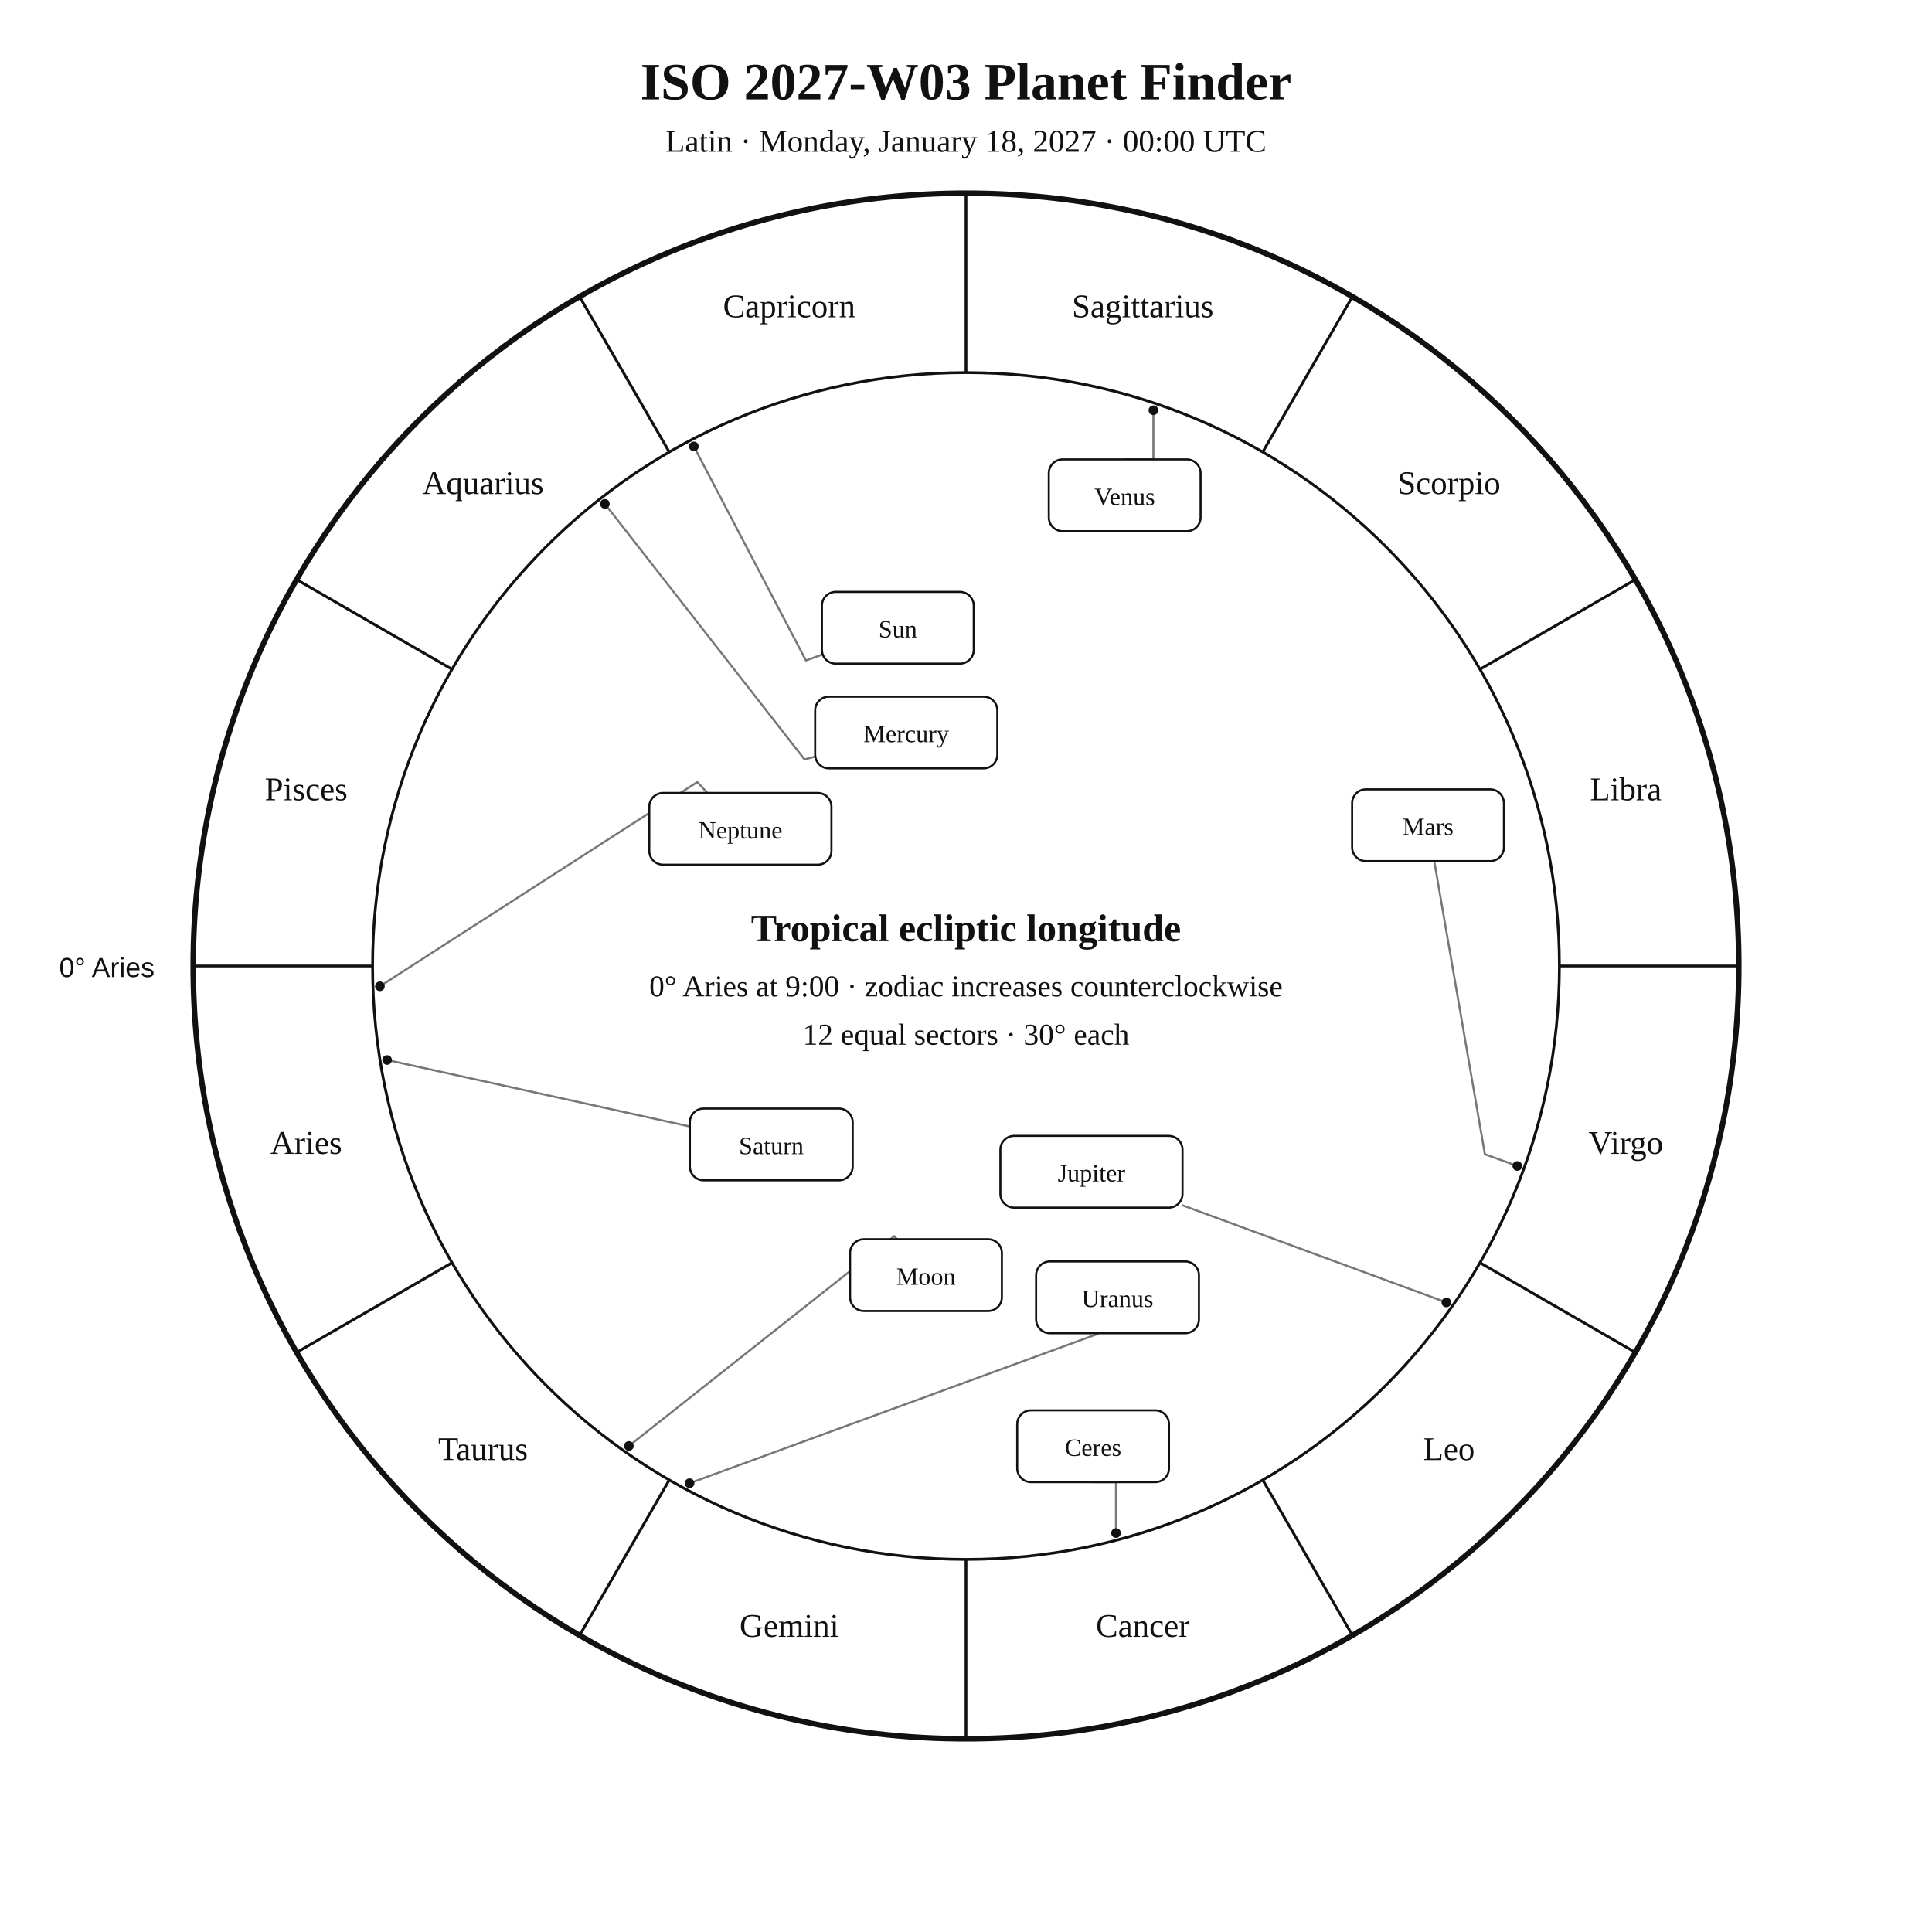
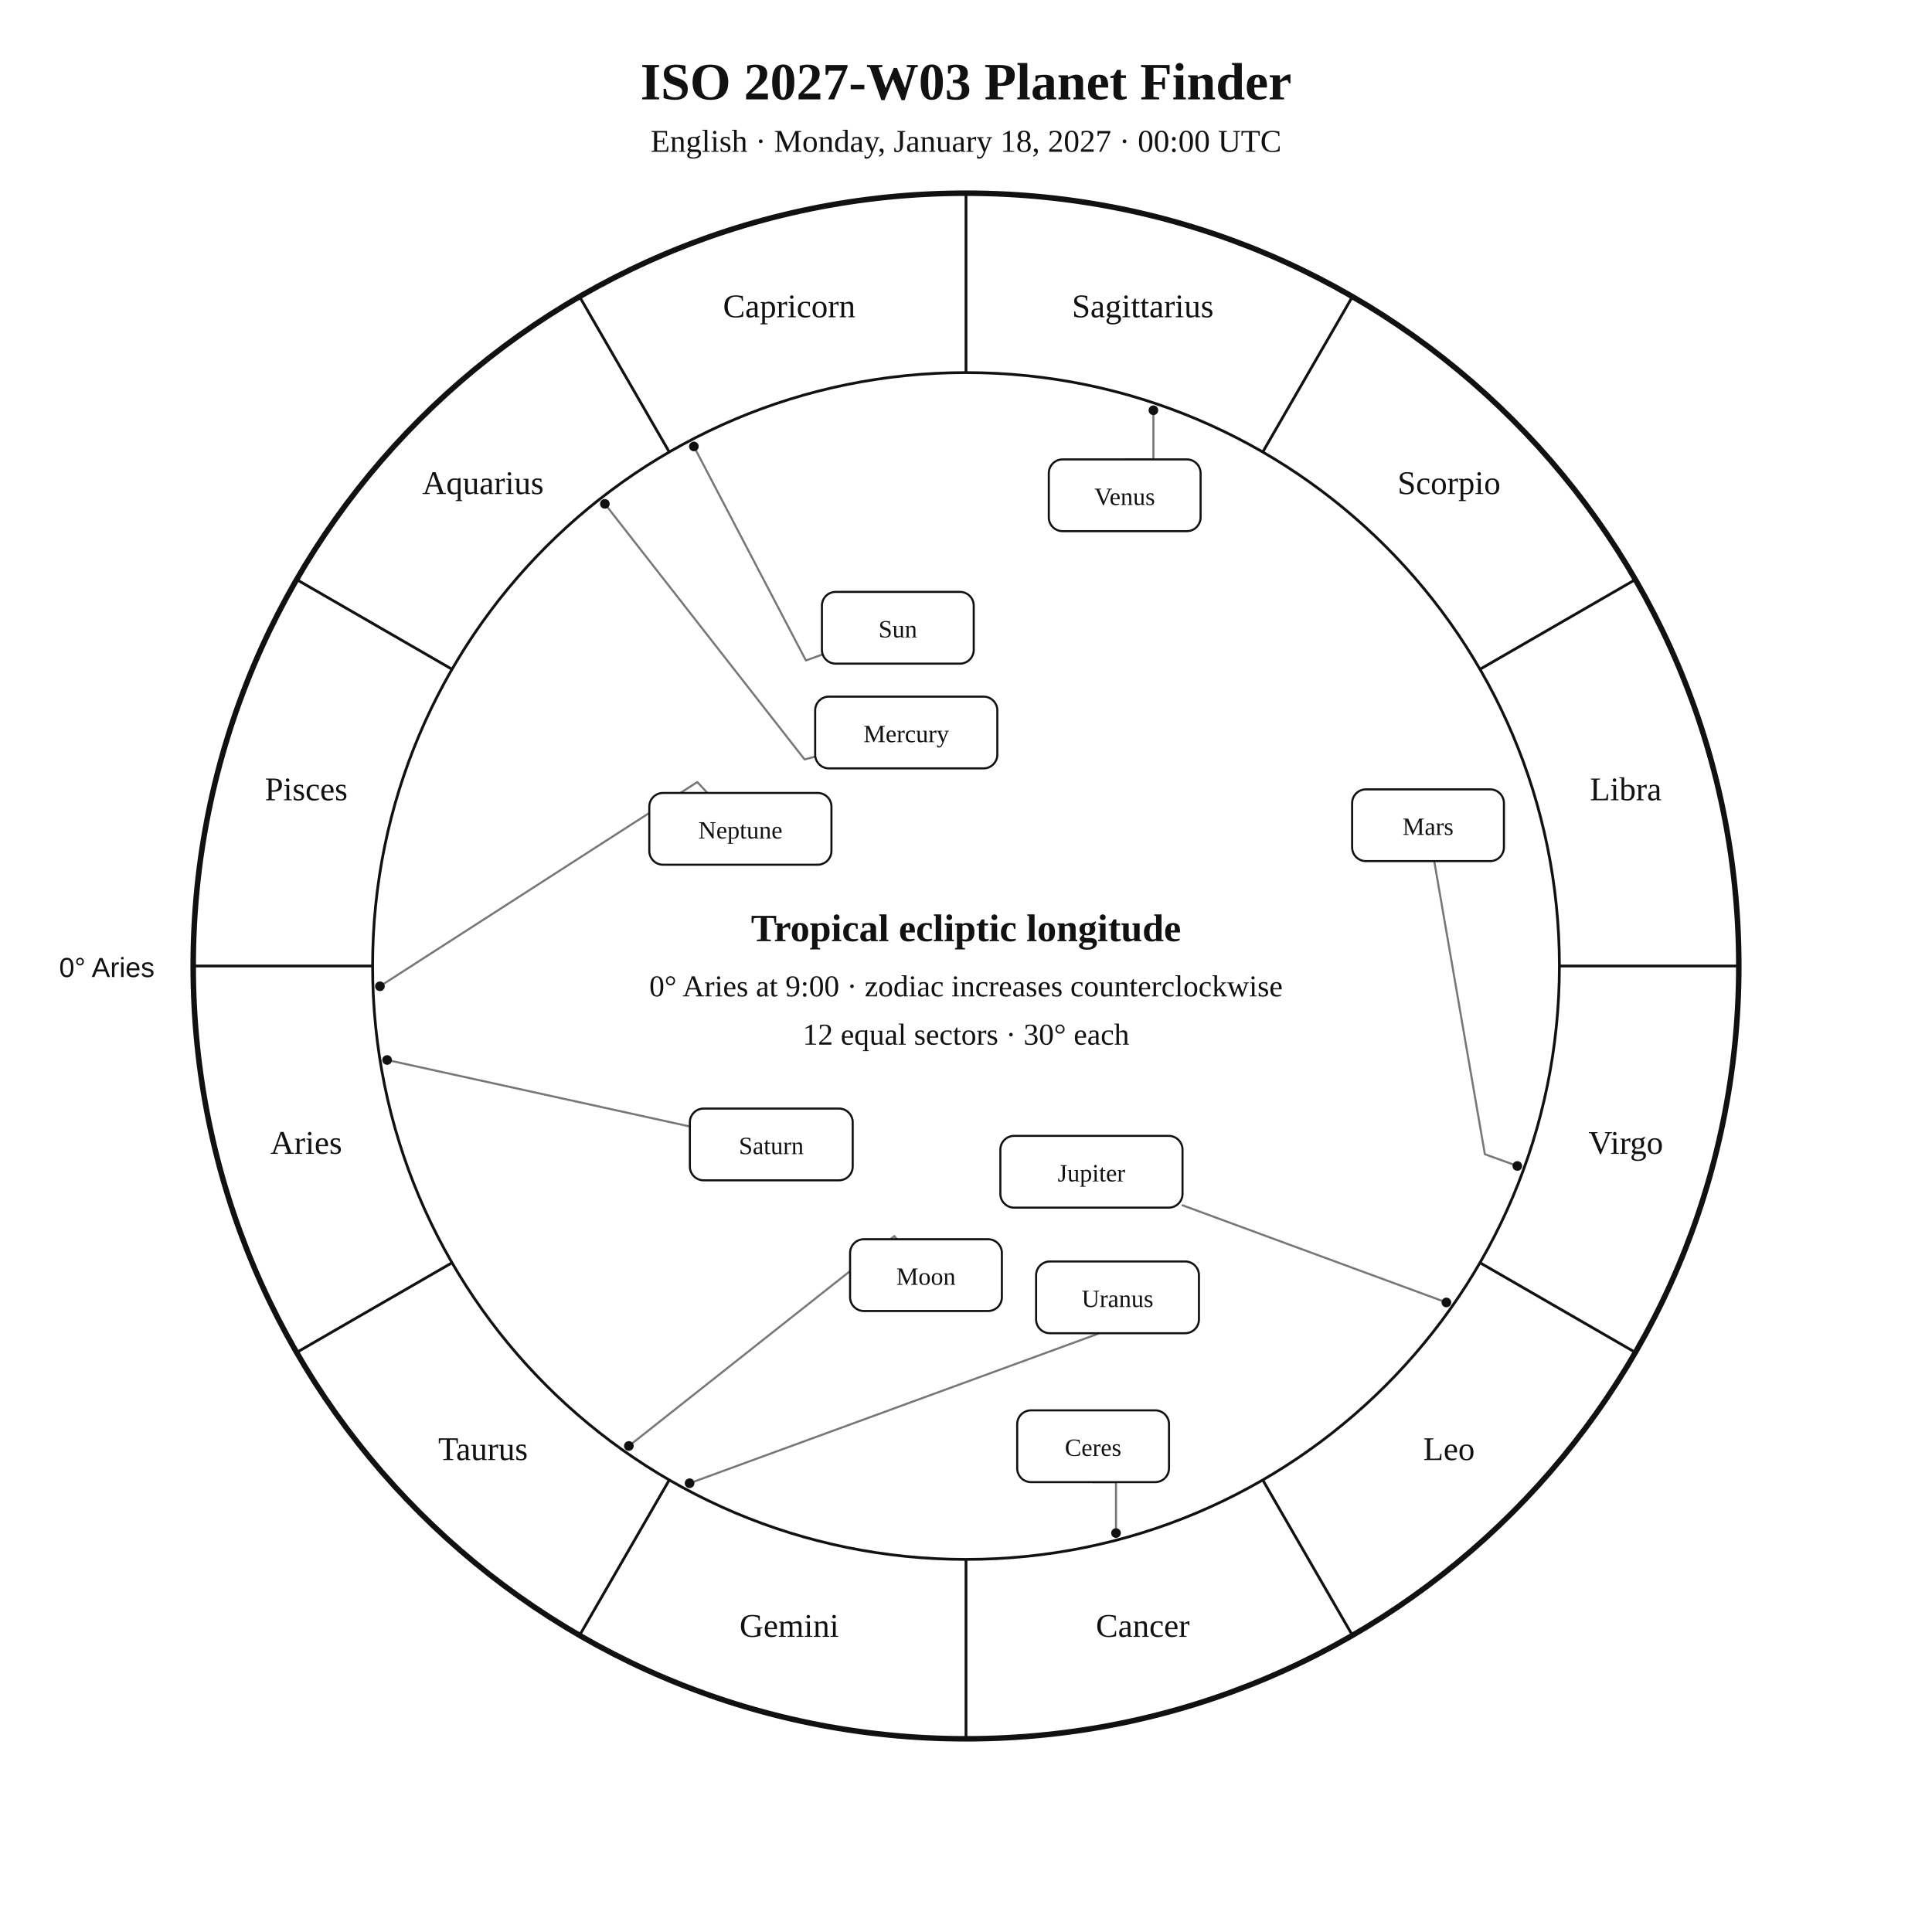
<svg xmlns="http://www.w3.org/2000/svg" width="1400" height="1400" viewBox="0 0 1400 1400">
  <rect width="100%" height="100%" fill="white" />
  <style>text{font-family:Georgia,"Times New Roman",serif;fill:#111}.sans{font-family:Arial,Helvetica,sans-serif}.symbol{font-family:"Arial Unicode MS","Segoe UI Symbol","Noto Sans Symbols 2","Apple Symbols",serif;font-variant-emoji:text;fill:#111}</style>
  <text x="700" y="72" text-anchor="middle" font-size="38" font-weight="700">ISO 2027-W03 Planet Finder</text>
-   <text x="700" y="110" text-anchor="middle" font-size="23">Latin · Monday, January 18, 2027 · 00:00 UTC</text>
+   <text x="700" y="110" text-anchor="middle" font-size="23">English · Monday, January 18, 2027 · 00:00 UTC</text>
  <circle cx="700" cy="700" r="560" fill="none" stroke="#111" stroke-width="4" />
  <circle cx="700" cy="700" r="430" fill="none" stroke="#111" stroke-width="2" />
  <line x1="270.0" y1="700.0" x2="140.0" y2="700.0" stroke="#111" stroke-width="2" />
  <line x1="327.6" y1="915.0" x2="215.0" y2="980.0" stroke="#111" stroke-width="2" />
  <line x1="485.0" y1="1072.4" x2="420.0" y2="1185.0" stroke="#111" stroke-width="2" />
  <line x1="700.0" y1="1130.0" x2="700.0" y2="1260.0" stroke="#111" stroke-width="2" />
  <line x1="915.0" y1="1072.4" x2="980.0" y2="1185.0" stroke="#111" stroke-width="2" />
  <line x1="1072.4" y1="915.0" x2="1185.0" y2="980.0" stroke="#111" stroke-width="2" />
  <line x1="1130.0" y1="700.0" x2="1260.0" y2="700.0" stroke="#111" stroke-width="2" />
  <line x1="1072.4" y1="485.0" x2="1185.0" y2="420.0" stroke="#111" stroke-width="2" />
  <line x1="915.0" y1="327.6" x2="980.0" y2="215.0" stroke="#111" stroke-width="2" />
  <line x1="700.0" y1="270.0" x2="700.0" y2="140.0" stroke="#111" stroke-width="2" />
  <line x1="485.0" y1="327.6" x2="420.0" y2="215.0" stroke="#111" stroke-width="2" />
  <line x1="327.6" y1="485.0" x2="215.0" y2="420.0" stroke="#111" stroke-width="2" />
  <text x="221.9" y="836.1" text-anchor="middle" font-size="24">Aries</text>
  <text x="350.0" y="1058.0" text-anchor="middle" font-size="24">Taurus</text>
  <text x="571.9" y="1186.1" text-anchor="middle" font-size="24">Gemini</text>
  <text x="828.1" y="1186.1" text-anchor="middle" font-size="24">Cancer</text>
  <text x="1050.0" y="1058.0" text-anchor="middle" font-size="24">Leo</text>
  <text x="1178.1" y="836.1" text-anchor="middle" font-size="24">Virgo</text>
  <text x="1178.1" y="579.9" text-anchor="middle" font-size="24">Libra</text>
  <text x="1050.0" y="358.0" text-anchor="middle" font-size="24">Scorpio</text>
  <text x="828.1" y="229.9" text-anchor="middle" font-size="24">Sagittarius</text>
  <text x="571.9" y="229.9" text-anchor="middle" font-size="24">Capricorn</text>
  <text x="350.0" y="358.0" text-anchor="middle" font-size="24">Aquarius</text>
  <text x="221.9" y="579.9" text-anchor="middle" font-size="24">Pisces</text>
  <text x="112" y="708" text-anchor="end" font-size="20" class="sans">0° Aries</text>
  <polyline points="502.8,323.5 584.0,478.6 595.6,474.4" fill="none" stroke="#777" stroke-width="1.5" stroke-linejoin="round" stroke-linecap="round" />
  <circle cx="502.8" cy="323.5" r="3.5" fill="#111" />
  <polyline points="455.7,1047.8 648.1,895.7 649.9,898.0" fill="none" stroke="#777" stroke-width="1.5" stroke-linejoin="round" stroke-linecap="round" />
  <circle cx="455.7" cy="1047.8" r="3.5" fill="#111" />
  <polyline points="438.3,365.1 583.0,550.3 590.7,548.3" fill="none" stroke="#777" stroke-width="1.5" stroke-linejoin="round" stroke-linecap="round" />
  <circle cx="438.3" cy="365.1" r="3.5" fill="#111" />
  <polyline points="835.8,297.3 835.8,332.9 815.0,332.9" fill="none" stroke="#777" stroke-width="1.5" stroke-linejoin="round" stroke-linecap="round" />
  <circle cx="835.8" cy="297.3" r="3.5" fill="#111" />
  <polyline points="1099.5,844.9 1076.0,836.4 1039.3,624.0" fill="none" stroke="#777" stroke-width="1.5" stroke-linejoin="round" stroke-linecap="round" />
  <circle cx="1099.5" cy="844.9" r="3.5" fill="#111" />
  <polyline points="1048.1,943.8 856.9,873.4" fill="none" stroke="#777" stroke-width="1.5" stroke-linejoin="round" stroke-linecap="round" />
  <circle cx="1048.1" cy="943.8" r="3.5" fill="#111" />
  <polyline points="280.5,768.1 499.9,816.3" fill="none" stroke="#777" stroke-width="1.5" stroke-linejoin="round" stroke-linecap="round" />
  <circle cx="280.5" cy="768.1" r="3.5" fill="#111" />
  <polyline points="499.7,1074.8 795.7,966.5 795.9,966.1" fill="none" stroke="#777" stroke-width="1.5" stroke-linejoin="round" stroke-linecap="round" />
  <circle cx="499.7" cy="1074.8" r="3.5" fill="#111" />
  <polyline points="275.3,714.7 505.3,566.7 512.6,574.6" fill="none" stroke="#777" stroke-width="1.5" stroke-linejoin="round" stroke-linecap="round" />
  <circle cx="275.3" cy="714.7" r="3.5" fill="#111" />
  <polyline points="808.7,1110.9 808.7,1074.0 792.1,1074.0" fill="none" stroke="#777" stroke-width="1.5" stroke-linejoin="round" stroke-linecap="round" />
  <circle cx="808.7" cy="1110.9" r="3.5" fill="#111" />
  <rect x="595.6" y="428.9" width="110.0" height="52.0" rx="10" fill="white" stroke="#111" stroke-width="1.5" />
  <text x="650.6" y="461.9" text-anchor="middle" font-size="18">Sun</text>
  <rect x="616.0" y="898.0" width="110.0" height="52.0" rx="10" fill="white" stroke="#111" stroke-width="1.5" />
  <text x="671.0" y="931.0" text-anchor="middle" font-size="18">Moon</text>
  <rect x="590.7" y="504.8" width="132.0" height="52.0" rx="10" fill="white" stroke="#111" stroke-width="1.5" />
  <text x="656.7" y="537.8" text-anchor="middle" font-size="18">Mercury</text>
  <rect x="760.0" y="332.9" width="110.0" height="52.0" rx="10" fill="white" stroke="#111" stroke-width="1.5" />
  <text x="815.0" y="365.9" text-anchor="middle" font-size="18">Venus</text>
  <rect x="979.8" y="572.0" width="110.0" height="52.0" rx="10" fill="white" stroke="#111" stroke-width="1.5" />
  <text x="1034.8" y="605.0" text-anchor="middle" font-size="18">Mars</text>
  <rect x="724.9" y="823.1" width="132.0" height="52.0" rx="10" fill="white" stroke="#111" stroke-width="1.5" />
  <text x="790.9" y="856.1" text-anchor="middle" font-size="18">Jupiter</text>
  <rect x="499.9" y="803.3" width="118.0" height="52.0" rx="10" fill="white" stroke="#111" stroke-width="1.5" />
  <text x="558.9" y="836.3" text-anchor="middle" font-size="18">Saturn</text>
  <rect x="750.8" y="914.1" width="118.0" height="52.0" rx="10" fill="white" stroke="#111" stroke-width="1.5" />
  <text x="809.8" y="947.1" text-anchor="middle" font-size="18">Uranus</text>
  <rect x="470.5" y="574.6" width="132.0" height="52.0" rx="10" fill="white" stroke="#111" stroke-width="1.5" />
  <text x="536.5" y="607.6" text-anchor="middle" font-size="18">Neptune</text>
  <rect x="737.1" y="1022.0" width="110.0" height="52.0" rx="10" fill="white" stroke="#111" stroke-width="1.5" />
  <text x="792.1" y="1055.0" text-anchor="middle" font-size="18">Ceres</text>
  <text x="700" y="682" text-anchor="middle" font-size="28" font-weight="700">Tropical ecliptic longitude</text>
  <text x="700" y="722" text-anchor="middle" font-size="22">0° Aries at 9:00 · zodiac increases counterclockwise</text>
  <text x="700" y="757" text-anchor="middle" font-size="22">12 equal sectors · 30° each</text>
</svg>
